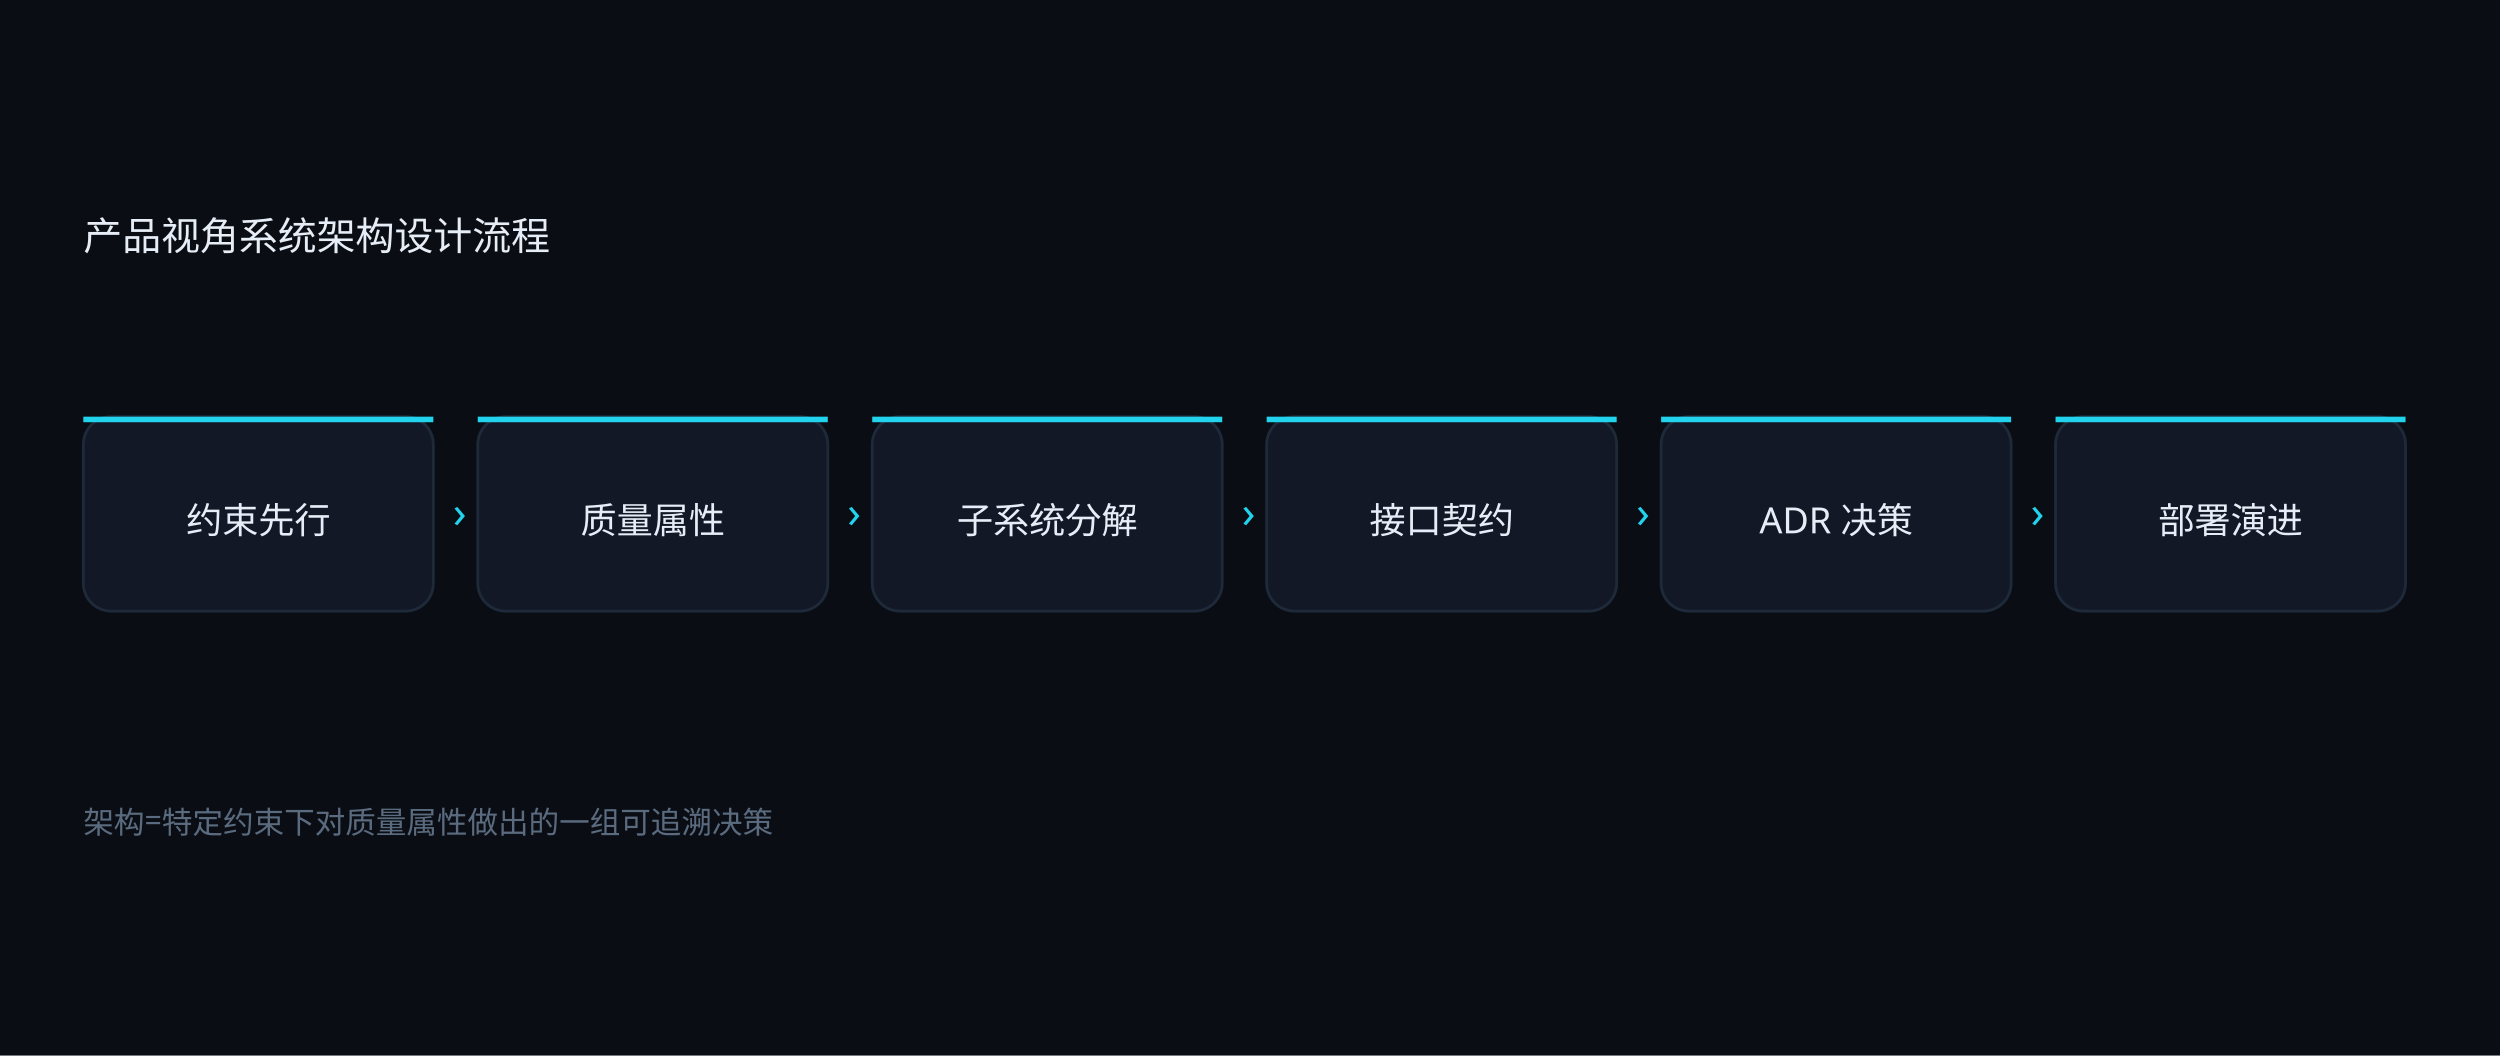
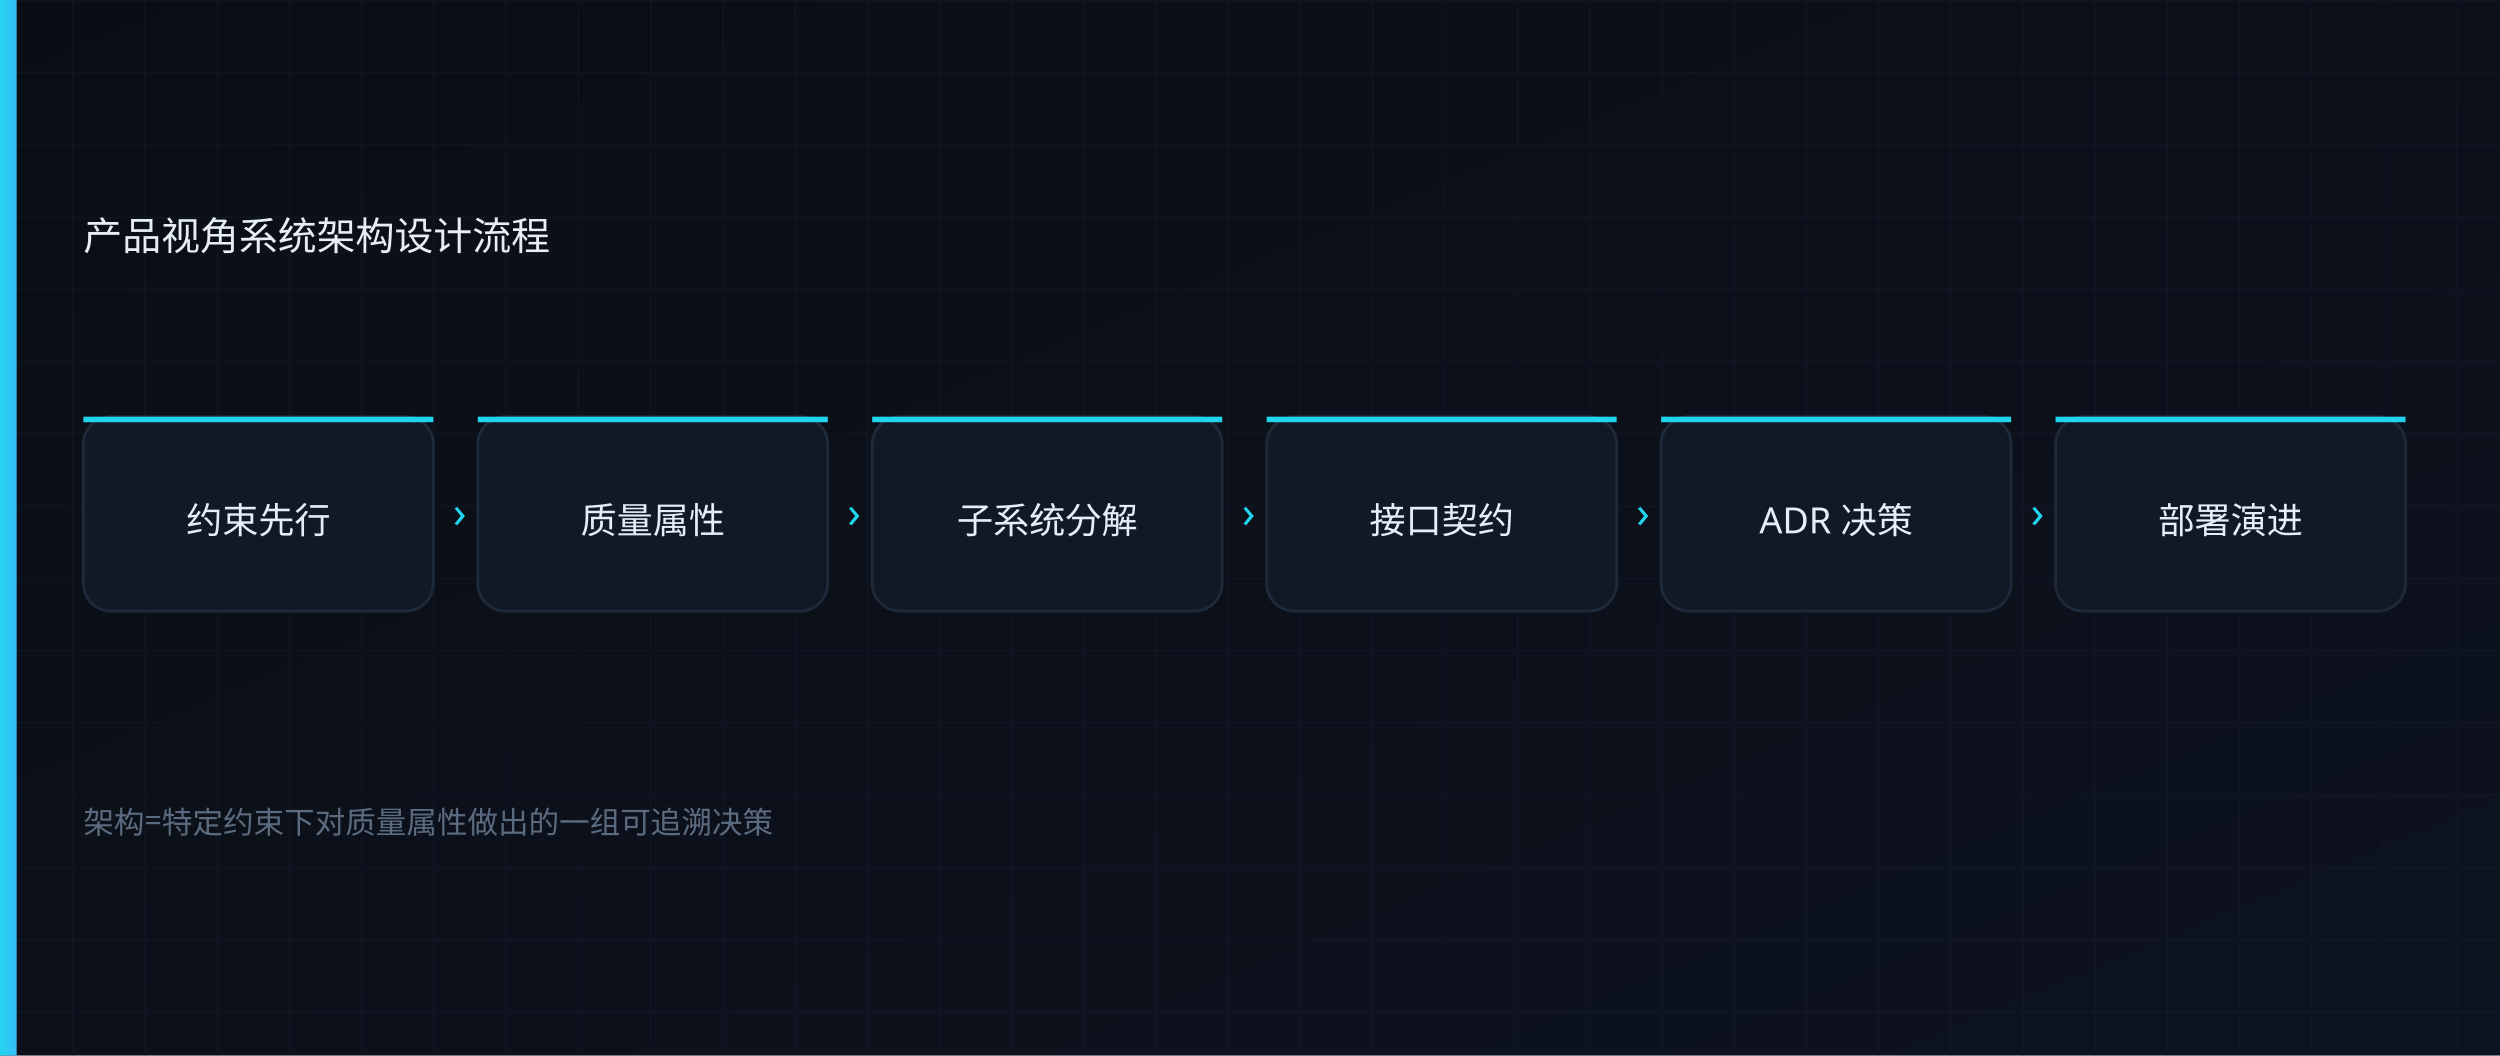
- <svg xmlns="http://www.w3.org/2000/svg" viewBox="0 0 900 380" font-family="PingFang SC,sans-serif">
-   <rect width="900" height="380" fill="#0a0e14" />
-   <rect width="900" height="380" fill="none" />
+ <svg xmlns="http://www.w3.org/2000/svg" viewBox="0 0 900 380" font-family="PingFang SC,Microsoft YaHei,sans-serif">
+   <defs>
+     <linearGradient id="bg" x1="0" y1="0" x2="1" y2="1">
+       <stop offset="0" stop-color="#0a0e14" />
+       <stop offset="1" stop-color="#0d1220" />
+     </linearGradient>
+     <linearGradient id="acc" x1="0" y1="0" x2="1" y2="0">
+       <stop offset="0" stop-color="#22d3ee" />
+       <stop offset="1" stop-color="#38bdf8" />
+     </linearGradient>
+     <pattern id="g" width="26" height="26" patternUnits="userSpaceOnUse">
+       <path d="M26 0H0V26" fill="none" stroke="#16202e" stroke-width="1" />
+     </pattern>
+     <filter id="glow">
+       <feGaussianBlur stdDeviation="2.2" result="b" />
+       <feMerge>
+         <feMergeNode in="b" />
+         <feMergeNode in="SourceGraphic" />
+       </feMerge>
+     </filter>
+   </defs>
+   <rect width="900" height="380" fill="url(#bg)" />
+   <rect width="900" height="380" fill="url(#g)" opacity="0.4" />
+   <rect x="0" y="0" width="6" height="380" fill="url(#acc)" />
  <rect x="30" y="150" width="126" height="70" rx="10" fill="#121826" stroke="#1e2a3a" />
  <rect x="30" y="150" width="126" height="2" fill="#22d3ee" />
  <text x="93" y="192" font-size="13" fill="#e6edf6" text-anchor="middle">约束先行</text>
  <text x="163" y="190" font-size="16" fill="#22d3ee">›</text>
  <rect x="172" y="150" width="126" height="70" rx="10" fill="#121826" stroke="#1e2a3a" />
  <rect x="172" y="150" width="126" height="2" fill="#22d3ee" />
  <text x="235" y="192" font-size="13" fill="#e6edf6" text-anchor="middle">质量属性</text>
  <text x="305" y="190" font-size="16" fill="#22d3ee">›</text>
  <rect x="314" y="150" width="126" height="70" rx="10" fill="#121826" stroke="#1e2a3a" />
  <rect x="314" y="150" width="126" height="2" fill="#22d3ee" />
  <text x="377" y="192" font-size="13" fill="#e6edf6" text-anchor="middle">子系统分解</text>
  <text x="447" y="190" font-size="16" fill="#22d3ee">›</text>
  <rect x="456" y="150" width="126" height="70" rx="10" fill="#121826" stroke="#1e2a3a" />
  <rect x="456" y="150" width="126" height="2" fill="#22d3ee" />
  <text x="519" y="192" font-size="13" fill="#e6edf6" text-anchor="middle">接口契约</text>
  <text x="589" y="190" font-size="16" fill="#22d3ee">›</text>
  <rect x="598" y="150" width="126" height="70" rx="10" fill="#121826" stroke="#1e2a3a" />
  <rect x="598" y="150" width="126" height="2" fill="#22d3ee" />
  <text x="661" y="192" font-size="13" fill="#e6edf6" text-anchor="middle">ADR 决策</text>
  <text x="731" y="190" font-size="16" fill="#22d3ee">›</text>
  <rect x="740" y="150" width="126" height="70" rx="10" fill="#121826" stroke="#1e2a3a" />
  <rect x="740" y="150" width="126" height="2" fill="#22d3ee" />
  <text x="803" y="192" font-size="13" fill="#e6edf6" text-anchor="middle">部署演进</text>
  <text x="30" y="90" font-size="14" fill="#e6edf6">产品视角系统架构设计流程</text>
  <text x="30" y="300" font-size="11" fill="#5b6b7f">架构=特定约束下对质量属性做出的一组可追溯决策</text>
</svg>
